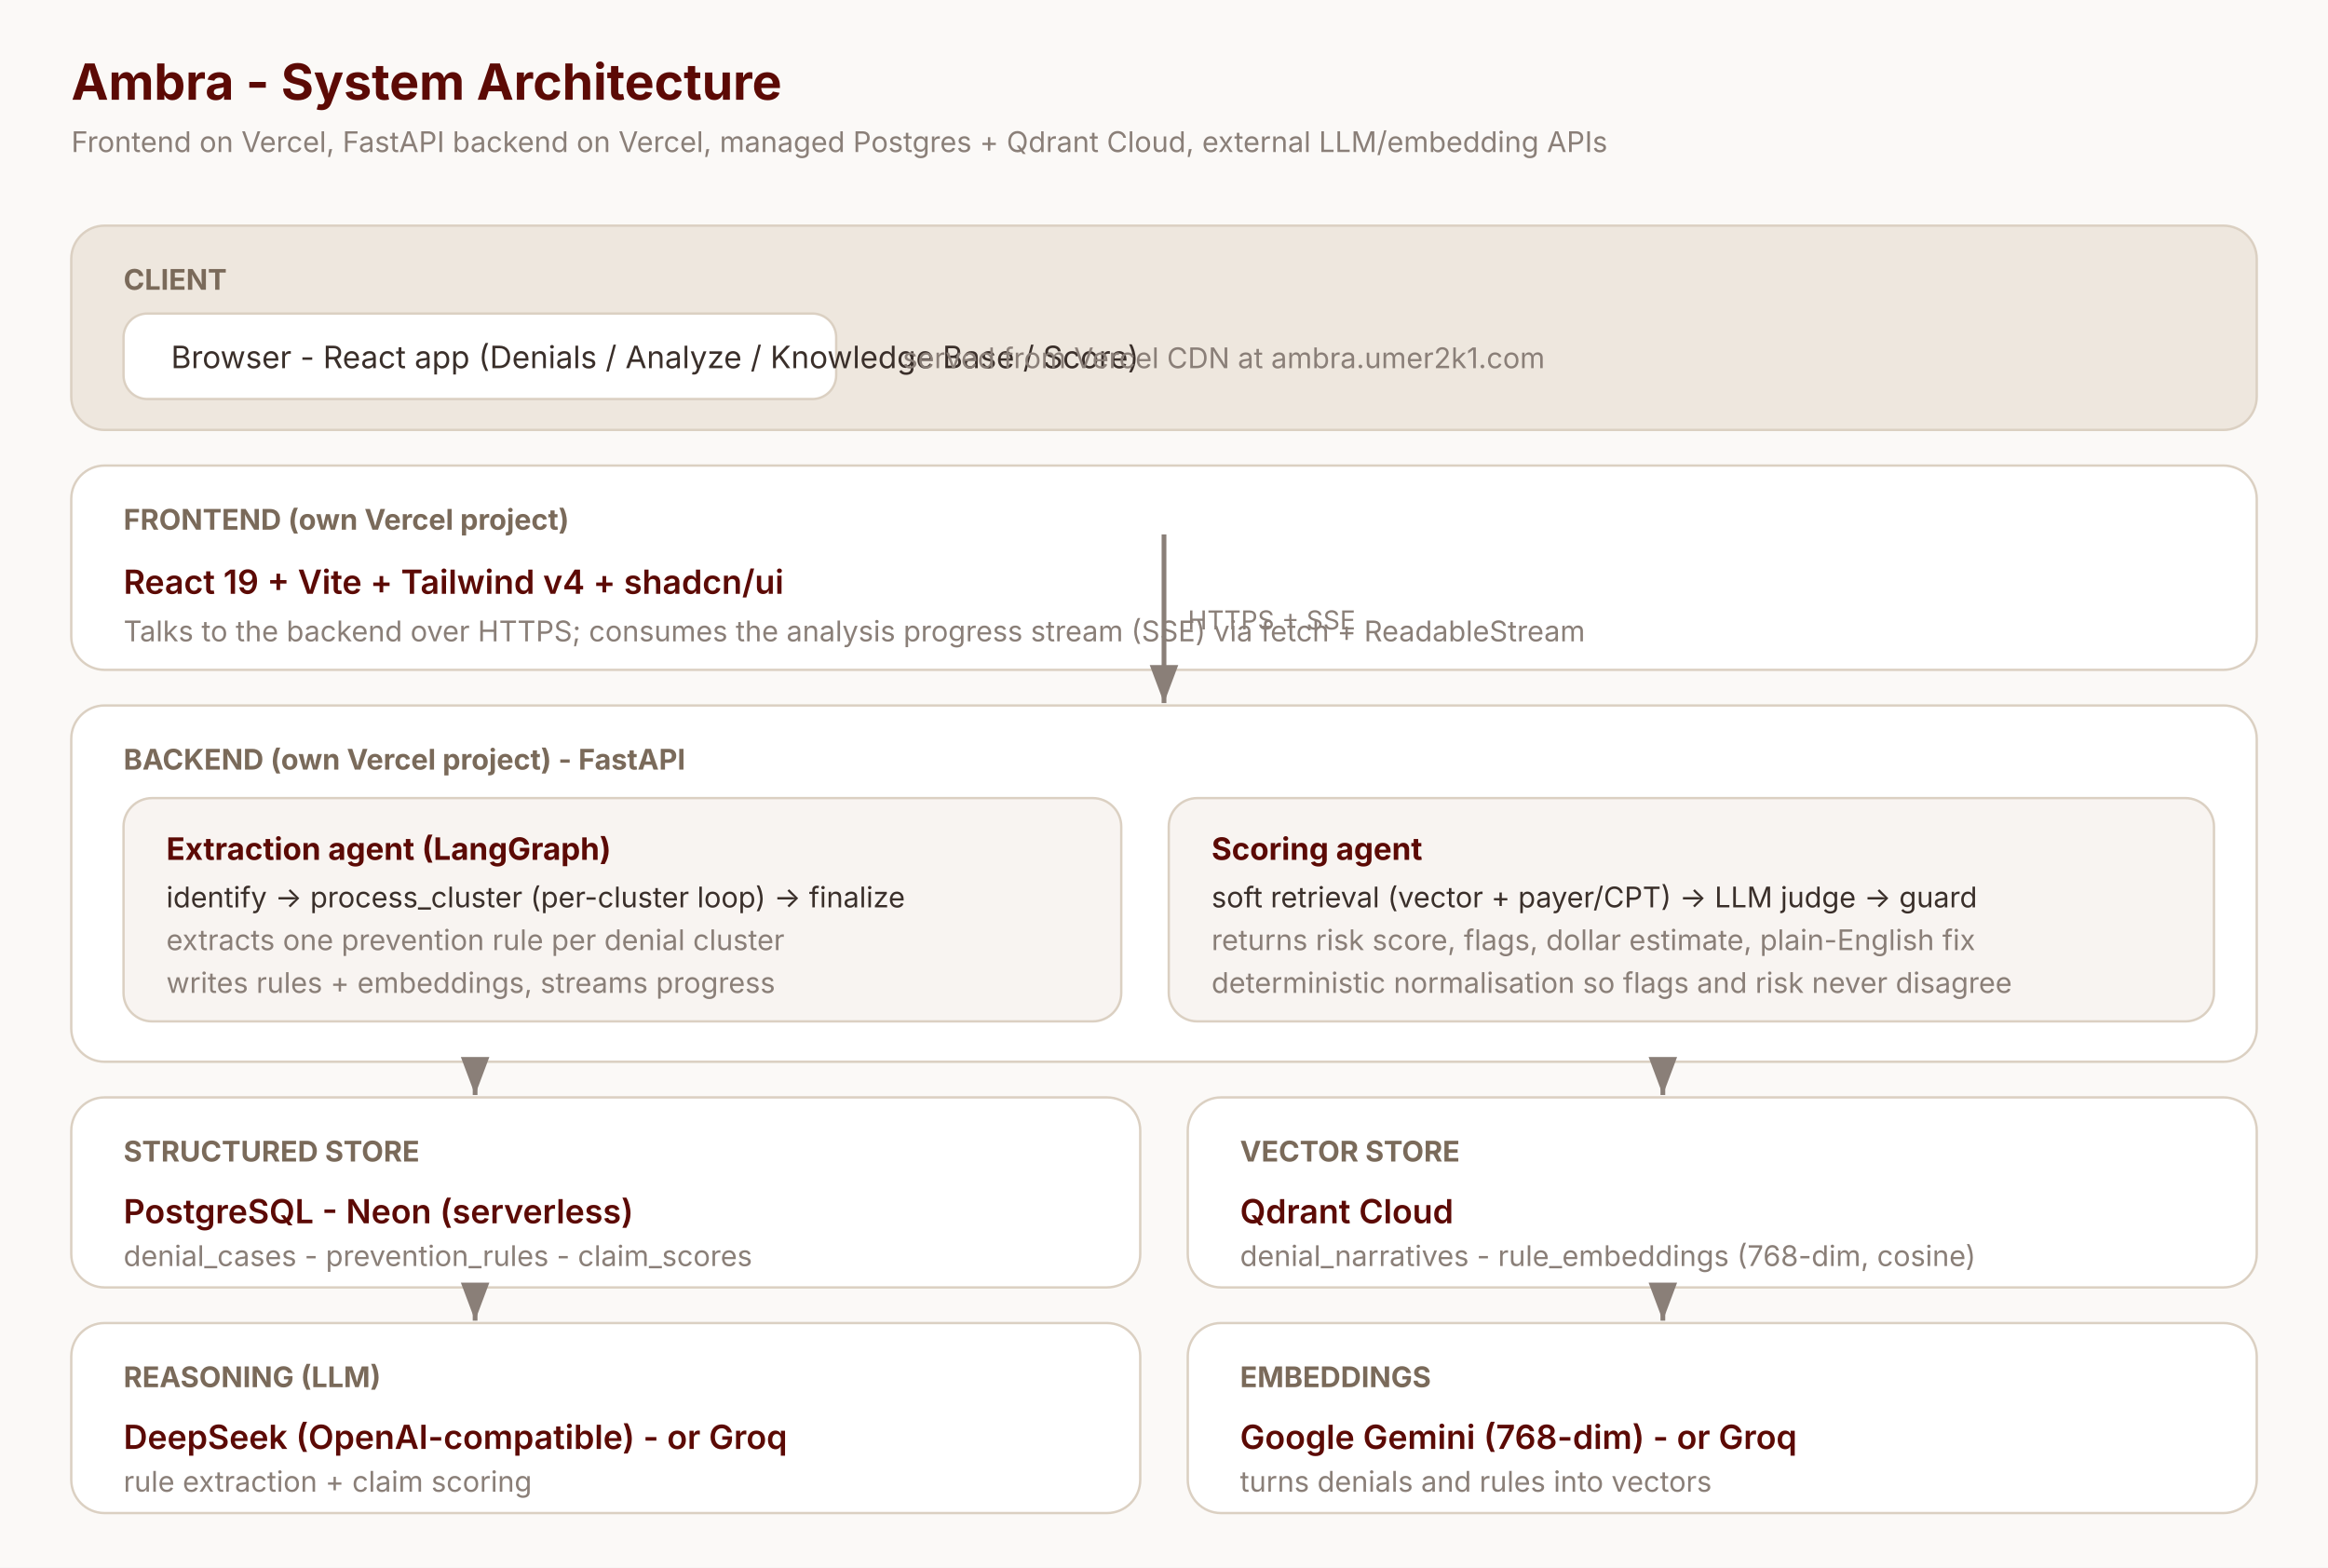
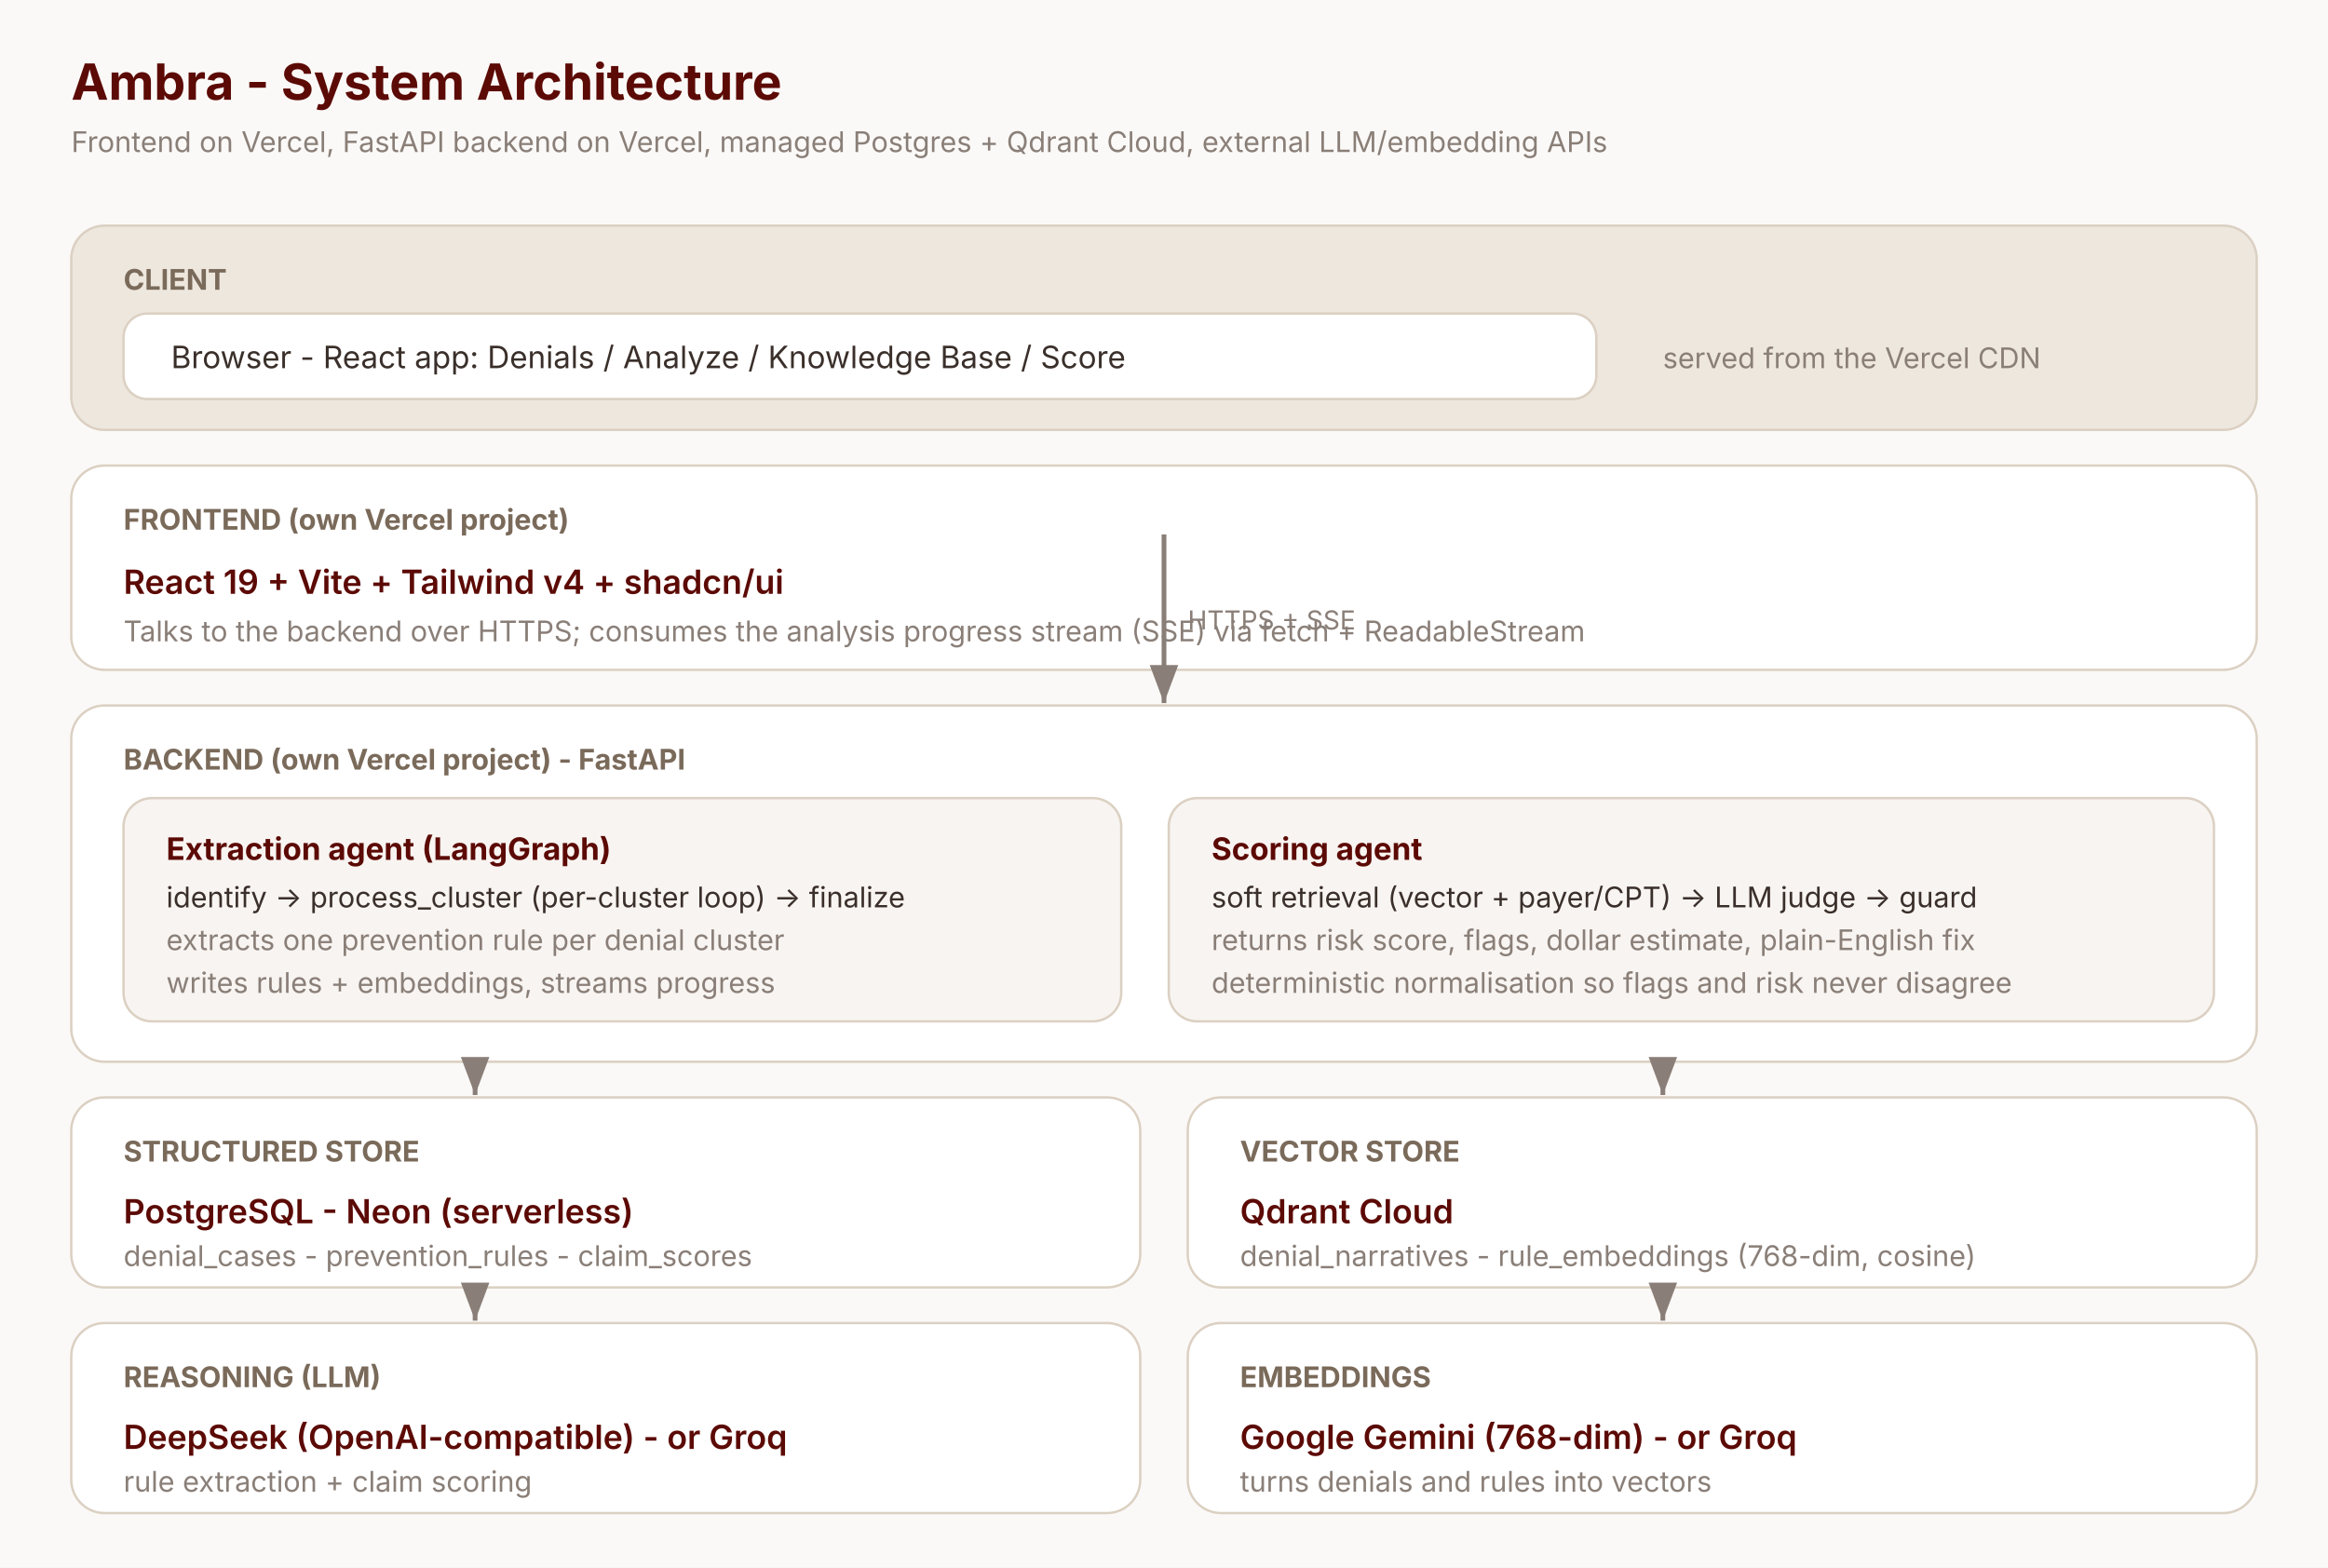
<svg xmlns="http://www.w3.org/2000/svg" viewBox="0 0 980 660" width="980" height="660" font-family="Inter, Segoe UI, Arial, sans-serif">
  <defs>
    <marker id="arrow" markerWidth="10" markerHeight="10" refX="8" refY="3" orient="auto">
      <path d="M0,0 L8,3 L0,6 Z" fill="#8a7f78" />
    </marker>
  </defs>
  <rect width="980" height="660" fill="#FBF9F7" />
  <text x="30" y="42" font-size="21" font-weight="700" fill="#5C0A05">Ambra - System Architecture</text>
  <text x="30" y="64" font-size="12" fill="#8a7f78">Frontend on Vercel, FastAPI backend on Vercel, managed Postgres + Qdrant Cloud, external LLM/embedding APIs</text>
  <rect x="30" y="95" width="920" height="86" rx="14" fill="#EEE7DE" stroke="#DBD0C2" />
  <text x="52" y="122" font-size="12" font-weight="700" fill="#7a6a5a">CLIENT</text>
-   <rect x="52" y="132" width="300" height="36" rx="10" fill="#FFFFFF" stroke="#DBD0C2" />
-   <text x="72" y="155" font-size="13" fill="#3a2f2a">Browser - React app (Denials / Analyze / Knowledge Base / Score)</text>
-   <text x="380" y="155" font-size="12" fill="#8a7f78">served from Vercel CDN at ambra.umer2k1.com</text>
+   <rect x="52" y="132" width="620" height="36" rx="10" fill="#FFFFFF" stroke="#DBD0C2" />
+   <text x="72" y="155" font-size="13" fill="#3a2f2a">Browser - React app: Denials / Analyze / Knowledge Base / Score</text>
+   <text x="700" y="155" font-size="12" fill="#8a7f78">served from the Vercel CDN</text>
  <rect x="30" y="196" width="920" height="86" rx="14" fill="#FFFFFF" stroke="#DBD0C2" />
  <text x="52" y="223" font-size="12" font-weight="700" fill="#7a6a5a">FRONTEND (own Vercel project)</text>
  <text x="52" y="250" font-size="14" font-weight="600" fill="#5C0A05">React 19 + Vite + Tailwind v4 + shadcn/ui</text>
  <text x="52" y="270" font-size="12" fill="#8a7f78">Talks to the backend over HTTPS; consumes the analysis progress stream (SSE) via fetch + ReadableStream</text>
  <rect x="30" y="297" width="920" height="150" rx="14" fill="#FFFFFF" stroke="#DBD0C2" />
  <text x="52" y="324" font-size="12" font-weight="700" fill="#7a6a5a">BACKEND (own Vercel project) - FastAPI</text>
  <rect x="52" y="336" width="420" height="94" rx="12" fill="#F8F4F1" stroke="#DBD0C2" />
  <text x="70" y="362" font-size="13" font-weight="700" fill="#5C0A05">Extraction agent (LangGraph)</text>
  <text x="70" y="382" font-size="12" fill="#3a2f2a">identify -&gt; process_cluster (per-cluster loop) -&gt; finalize</text>
  <text x="70" y="400" font-size="12" fill="#8a7f78">extracts one prevention rule per denial cluster</text>
  <text x="70" y="418" font-size="12" fill="#8a7f78">writes rules + embeddings, streams progress</text>
  <rect x="492" y="336" width="440" height="94" rx="12" fill="#F8F4F1" stroke="#DBD0C2" />
  <text x="510" y="362" font-size="13" font-weight="700" fill="#5C0A05">Scoring agent</text>
  <text x="510" y="382" font-size="12" fill="#3a2f2a">soft retrieval (vector + payer/CPT) -&gt; LLM judge -&gt; guard</text>
  <text x="510" y="400" font-size="12" fill="#8a7f78">returns risk score, flags, dollar estimate, plain-English fix</text>
  <text x="510" y="418" font-size="12" fill="#8a7f78">deterministic normalisation so flags and risk never disagree</text>
  <rect x="30" y="462" width="450" height="80" rx="14" fill="#FFFFFF" stroke="#DBD0C2" />
  <text x="52" y="489" font-size="12" font-weight="700" fill="#7a6a5a">STRUCTURED STORE</text>
  <text x="52" y="515" font-size="14" font-weight="600" fill="#5C0A05">PostgreSQL - Neon (serverless)</text>
  <text x="52" y="533" font-size="12" fill="#8a7f78">denial_cases - prevention_rules - claim_scores</text>
  <rect x="500" y="462" width="450" height="80" rx="14" fill="#FFFFFF" stroke="#DBD0C2" />
  <text x="522" y="489" font-size="12" font-weight="700" fill="#7a6a5a">VECTOR STORE</text>
  <text x="522" y="515" font-size="14" font-weight="600" fill="#5C0A05">Qdrant Cloud</text>
  <text x="522" y="533" font-size="12" fill="#8a7f78">denial_narratives - rule_embeddings (768-dim, cosine)</text>
  <rect x="30" y="557" width="450" height="80" rx="14" fill="#FFFFFF" stroke="#DBD0C2" />
  <text x="52" y="584" font-size="12" font-weight="700" fill="#7a6a5a">REASONING (LLM)</text>
  <text x="52" y="610" font-size="14" font-weight="600" fill="#5C0A05">DeepSeek (OpenAI-compatible) - or Groq</text>
  <text x="52" y="628" font-size="12" fill="#8a7f78">rule extraction + claim scoring</text>
  <rect x="500" y="557" width="450" height="80" rx="14" fill="#FFFFFF" stroke="#DBD0C2" />
  <text x="522" y="584" font-size="12" font-weight="700" fill="#7a6a5a">EMBEDDINGS</text>
  <text x="522" y="610" font-size="14" font-weight="600" fill="#5C0A05">Google Gemini (768-dim) - or Groq</text>
  <text x="522" y="628" font-size="12" fill="#8a7f78">turns denials and rules into vectors</text>
  <line x1="490" y1="225" x2="490" y2="296" stroke="#8a7f78" stroke-width="2" marker-end="url(#arrow)" />
  <text x="500" y="265" font-size="11" fill="#8a7f78">HTTPS + SSE</text>
  <line x1="200" y1="447" x2="200" y2="461" stroke="#8a7f78" stroke-width="2" marker-end="url(#arrow)" />
  <line x1="700" y1="447" x2="700" y2="461" stroke="#8a7f78" stroke-width="2" marker-end="url(#arrow)" />
  <line x1="200" y1="542" x2="200" y2="556" stroke="#8a7f78" stroke-width="2" marker-end="url(#arrow)" />
  <line x1="700" y1="542" x2="700" y2="556" stroke="#8a7f78" stroke-width="2" marker-end="url(#arrow)" />
</svg>
